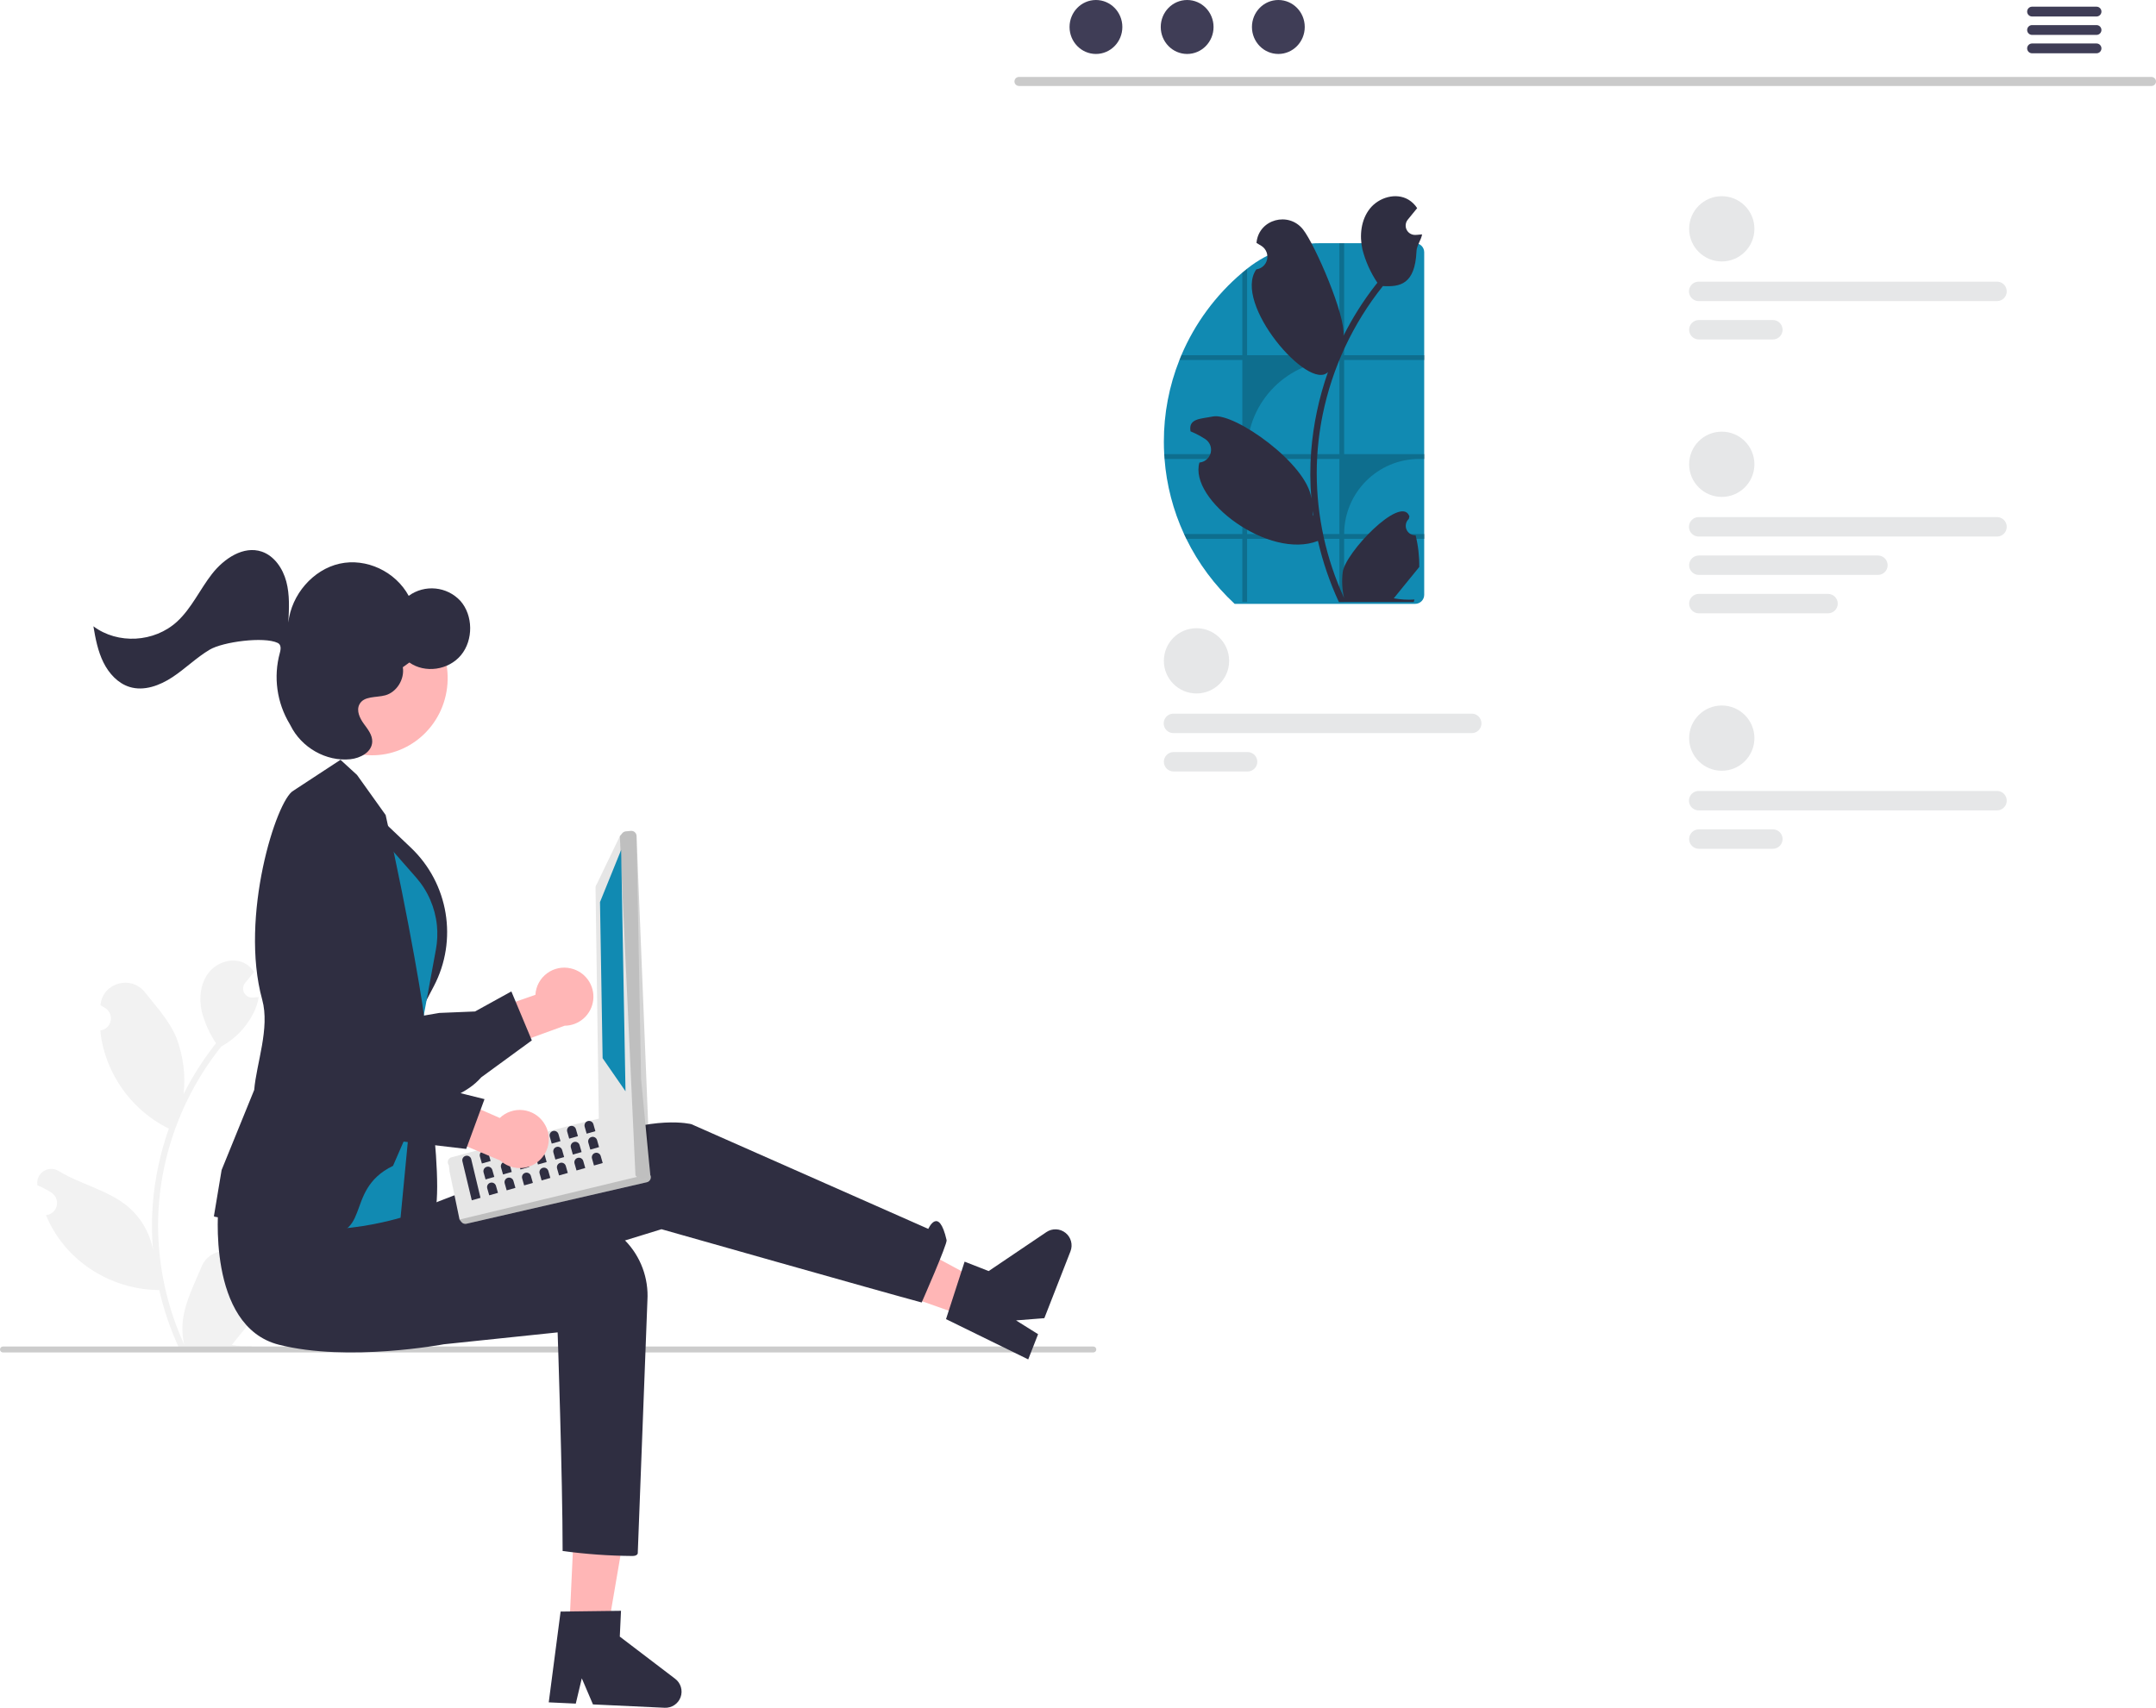
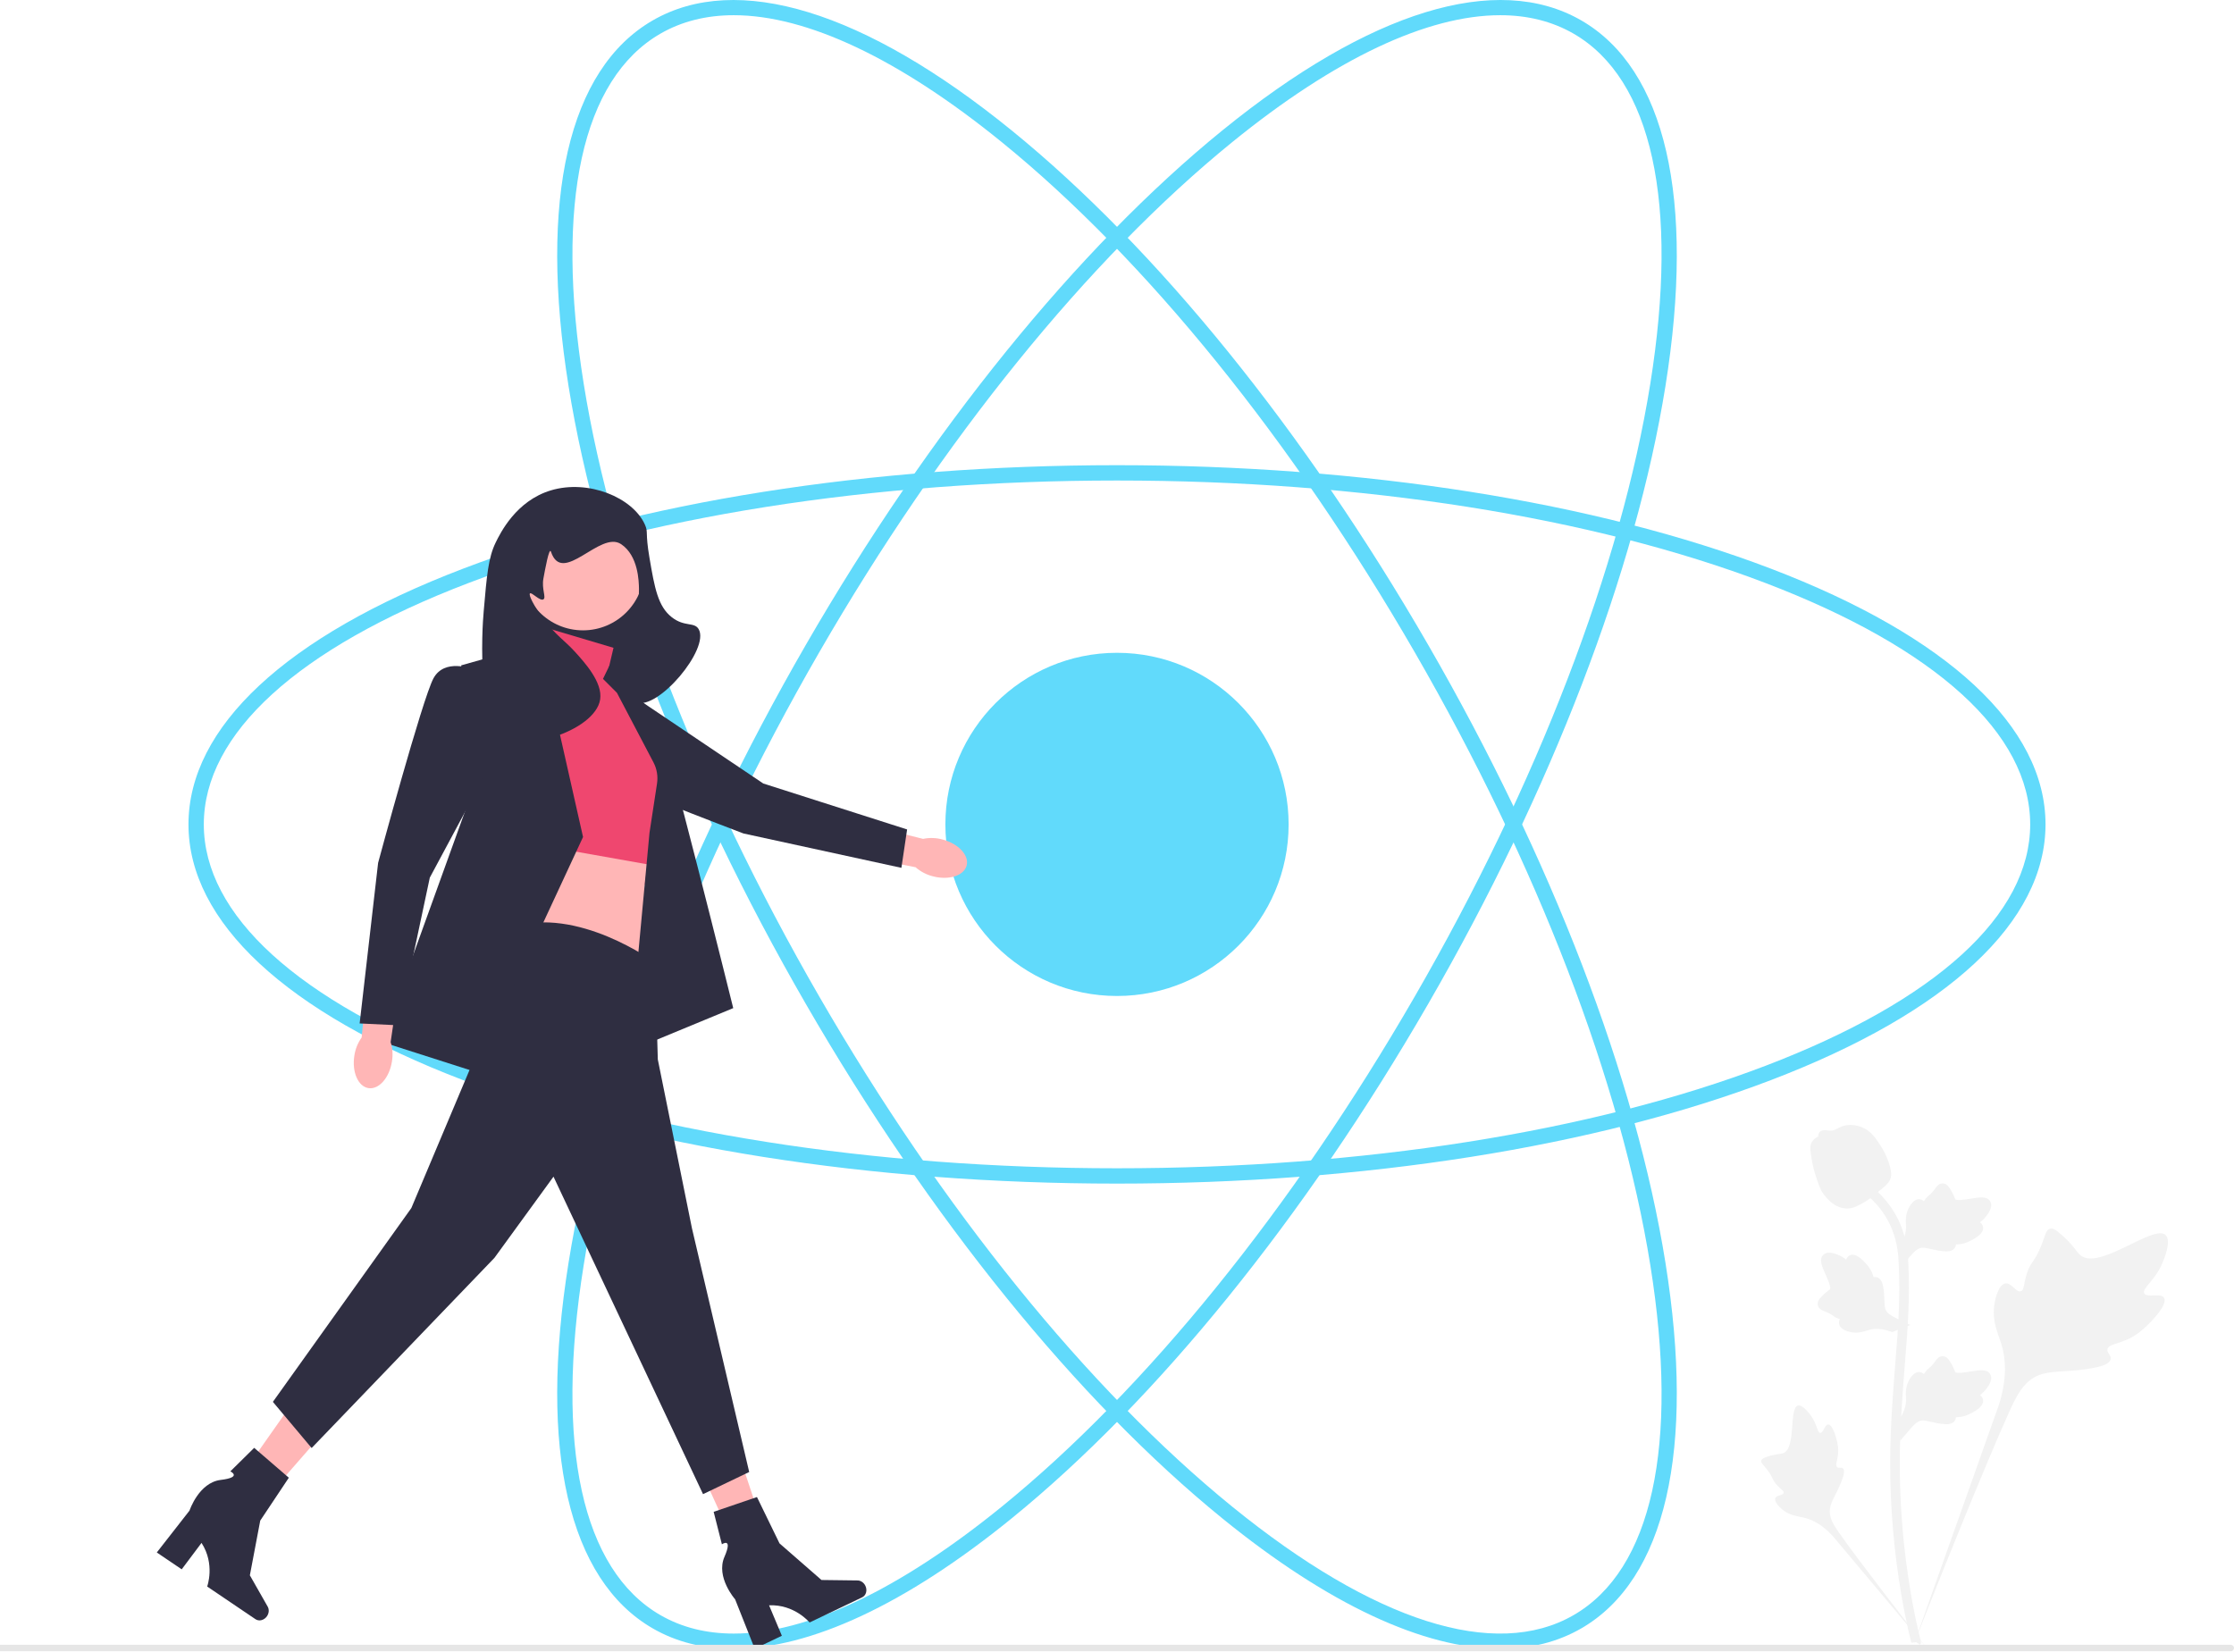
- <svg xmlns="http://www.w3.org/2000/svg" data-name="Layer 1" width="864.67" height="685.078" viewBox="0 0 864.67 685.078">
-   <path d="M268.971,622.8a3.613,3.613,0,0,1-2.619-6.263c.091-.362.156-.622.248-.984q-.049-.118-.098-.236a9.703,9.703,0,0,0-17.898.067c-2.927,7.051-6.654,14.113-7.572,21.568a28.706,28.706,0,0,0,.504,9.872A115.086,115.086,0,0,1,231.066,599.025a111.08,111.08,0,0,1,.689-12.392q.571-5.06,1.584-10.047a116.419,116.419,0,0,1,23.087-49.342,30.983,30.983,0,0,0,12.886-13.369,23.634,23.634,0,0,0,2.149-6.458c-.627.082-1.265.134-1.892.175-.195.01-.401.021-.597.031l-.074.003a3.58,3.58,0,0,1-2.94-5.832q.406-.5.813-.999c.411-.514.833-1.018,1.244-1.532a1.785,1.785,0,0,0,.134-.154c.473-.586.946-1.162,1.419-1.748a10.352,10.352,0,0,0-3.394-3.28c-4.741-2.777-11.281-.854-14.706,3.435-3.435,4.288-4.083,10.304-2.89,15.662a41.485,41.485,0,0,0,5.738,12.793c-.257.329-.525.648-.782.977a117.172,117.172,0,0,0-12.23,19.375,48.709,48.709,0,0,0-2.908-22.624c-2.783-6.715-8.001-12.37-12.595-18.175-5.519-6.973-16.835-3.93-17.807,4.909q-.014.128-.028.257,1.024.577,2.004,1.226a4.901,4.901,0,0,1-1.976,8.919l-.1.015a48.767,48.767,0,0,0,1.285,7.291,50.21,50.21,0,0,0,25,31.468c.401.206.792.411,1.193.607a119.598,119.598,0,0,0-6.438,30.296,113.435,113.435,0,0,0,.082,18.315l-.031-.216a29.974,29.974,0,0,0-10.232-17.308c-7.874-6.469-18.999-8.851-27.494-14.05a5.625,5.625,0,0,0-8.616,5.473q.017.114.035.227a32.928,32.928,0,0,1,3.692,1.779q1.024.578,2.004,1.226a4.901,4.901,0,0,1-1.976,8.919l-.1.015c-.072.01-.134.021-.206.031a48.808,48.808,0,0,0,8.978,14.058,50.254,50.254,0,0,0,36.446,15.991h.01a119.562,119.562,0,0,0,8.032,23.447h28.692c.103-.319.195-.648.288-.967a32.599,32.599,0,0,1-7.939-.473c2.129-2.612,4.257-5.245,6.386-7.857a1.78,1.78,0,0,0,.134-.154c1.08-1.337,2.17-2.663,3.25-4l.001-.002A47.75,47.75,0,0,0,268.972,622.801Z" transform="translate(-167.665 -107.4608)" fill="#f2f2f2" />
-   <path d="M607.335,648.805a1.186,1.186,0,0,1-1.19,1.19H168.855a1.19,1.19,0,0,1,0-2.38h437.29A1.187,1.187,0,0,1,607.335,648.805Z" transform="translate(-167.665 -107.4608)" fill="#ccc" />
-   <path d="M396.647,495.944a11.583,11.583,0,0,0-14.259,10.59l-24.999,8.7,1.582,16.481,35.131-12.782a11.646,11.646,0,0,0,2.546-22.989Z" transform="translate(-167.665 -107.4608)" fill="#ffb6b6" />
-   <path d="M355.905,543.848c-9.94,6.928-27.452,10.472-51.286,10.31a9.53,9.53,0,0,1-7.026-3.064c-6.377-6.641-6.128-21.8-6.088-23.264l-6.99-26.342c-.15-.403-4.019-11.212-.083-18.759a12.369,12.369,0,0,1,8.226-6.269c14.782-3.923,28.678,35.647,30.444,40.875l20.745-3.533,14.326-.589,14.576-8.045,8.206,19.64-20.308,14.841A25.664,25.664,0,0,1,355.905,543.848Z" transform="translate(-167.665 -107.4608)" fill="#2f2e41" />
-   <polygon points="228.268 654.202 243.549 654.916 253.575 596.315 231.022 595.261 228.268 654.202" fill="#ffb6b6" />
-   <path d="M392.496,753.947l24.223-.312-.484,10.349,22.224,16.935a6.472,6.472,0,0,1-4.225,11.613l-28.759-1.345-4.478-10.469-2.414,10.147-10.843-.507Z" transform="translate(-167.665 -107.4608)" fill="#2f2e41" />
-   <polygon points="387.812 528.378 393.379 514.129 341.068 485.876 314.642 502.486 387.812 528.378" fill="#ffb6b6" />
-   <path d="M547.067,636.626l7.457-23.049,9.65,3.771L587.331,601.712a6.472,6.472,0,0,1,9.65,7.719L586.503,636.246l-11.352.892,8.84,5.535-3.951,10.111Z" transform="translate(-167.665 -107.4608)" fill="#2f2e41" />
-   <path d="M254.961,593.431s6.346,40.516,36.346,43.516,57.654-10.516,57.654-10.516l84-25.87s89.346,25.386,104.346,29.386c0,0,10.346-23.484,10-25-3.19-13.958-7.346-4.516-7.346-4.516l-95-42s-15-4-41,7S308.307,602.947,308.307,602.947Z" transform="translate(-167.665 -107.4608)" fill="#2f2e41" />
-   <path d="M255.307,590.947s-5.003,48.537,24.22,55.951c27.78,7.049,66.098-.182,66.098-.182l45.681-4.769s2,58.696,2,87.696a220.258,220.258,0,0,0,28,2c2,0,2.133-1.048,2.133-1.048l3.873-101.444a31.658,31.658,0,0,0-32.754-33.585q-3.235.123-6.786.458c-28.102,2.695-62.99-3.034-62.99-3.034Z" transform="translate(-167.665 -107.4608)" fill="#2f2e41" />
-   <path d="M336.366,520.535s11.864,71.744,3.846,77.471-19.013,5.75-19.013,5.75l-2.557-39.613Z" transform="translate(-167.665 -107.4608)" fill="#2f2e41" />
-   <path d="M316.578,432.424l15.863,15.073a46.752,46.752,0,0,1,9.2,55.604l-7.583,14.46Z" transform="translate(-167.665 -107.4608)" fill="#2f2e41" />
-   <path d="M313.031,434.958,334.525,459.441a34.355,34.355,0,0,1,8.362,19.198v0a34.355,34.355,0,0,1-.391,9.683l-8.1,44.034L328.307,595.947s-47.003,14.242-51.814-7.75S313.031,434.958,313.031,434.958Z" transform="translate(-167.665 -107.4608)" fill="#118ab2" />
-   <path d="M292.856,601.923c-30.898-5.149-38.467-6.171-38.938-6.352l-.472-.18,3.097-18.584,13.078-32.135c.849-10.512,6.358-24.754,3.206-36.194-9.161-33.257,5.723-80.253,12.529-83.853l18.869-12.37,6.624,6.073L322.332,434.405c9.449,42.091,15.975,81.323,15.658,83.721l-5.832,41.207-6.872,15.806C304.438,585.198,318.457,606.19,292.856,601.923Z" transform="translate(-167.665 -107.4608)" fill="#2f2e41" />
-   <path d="M348.796,571.693l48.514-12.98,4.272-1.013,3.046-.723,3.55-.839.028-.007a2.013,2.013,0,0,1,1.507.251l18.014,21.598a1.59,1.59,0,0,1,.424.381.714.714,0,0,1,.128.135,2.056,2.056,0,0,1-1.159,3.21l-72.373,16.655a2.039,2.039,0,0,1-2.049-.724l-.734-.952-4.005-19.286-.285-2.504a1.996,1.996,0,0,1-.375-.788A2.028,2.028,0,0,1,348.796,571.693Z" transform="translate(-167.665 -107.4608)" fill="#e6e6e6" />
-   <path d="M351.963,596.683l.739.955a2.038,2.038,0,0,0,2.044.724l72.376-16.656a2.052,2.052,0,0,0,1.156-3.208.611.611,0,0,0-.126-.135Z" transform="translate(-167.665 -107.4608)" opacity="0.17" style="isolation:isolate" />
-   <path d="M407.816,555.997l-1.309-92.265a2.106,2.106,0,0,1,.467-1.542l9.274-19.301.963-1.17a2.132,2.132,0,0,1,1.425-.754l2.019-.188a2.107,2.107,0,0,1,2.303,1.891h0l1.818,97.624.002.007.901,9.4,1.067,11.162.003.014,1.666,17.366a2.062,2.062,0,0,1-.557,1.637,2.091,2.091,0,0,1-1.585.678l-1.313-.026a2.14,2.14,0,0,1-1.364-.538l-.735-.66-.34-.31-14.007-21.653A2.094,2.094,0,0,1,407.816,555.997Z" transform="translate(-167.665 -107.4608)" fill="#e6e6e6" />
-   <path d="M416.251,442.889l6.267,136.136.343.306.732.658a2.132,2.132,0,0,0,1.364.538l1.315.026a2.115,2.115,0,0,0,2.141-2.314L422.955,442.67a2.108,2.108,0,0,0-2.299-1.897l-2.023.194a2.078,2.078,0,0,0-1.418.754Z" transform="translate(-167.665 -107.4608)" opacity="0.17" style="isolation:isolate" />
-   <polygon points="249.113 340.929 240.632 361.864 241.681 424.491 250.863 437.77 249.113 340.929" fill="#118ab2" />
-   <path d="M354.387,571.141a1.821,1.821,0,0,0-1.252,2.249l3.736,15.571,3.501-.997-3.736-15.571A1.821,1.821,0,0,0,354.387,571.141Z" transform="translate(-167.665 -107.4608)" fill="#2f2e41" />
-   <path d="M361.389,569.147a1.821,1.821,0,0,0-1.252,2.249l.797,2.801,3.501-.997-.797-2.801A1.821,1.821,0,0,0,361.389,569.147Z" transform="translate(-167.665 -107.4608)" fill="#2f2e41" />
-   <path d="M368.391,567.153a1.821,1.821,0,0,0-1.252,2.249l.797,2.801,3.501-.997-.797-2.801A1.821,1.821,0,0,0,368.391,567.153Z" transform="translate(-167.665 -107.4608)" fill="#2f2e41" />
-   <path d="M375.393,565.16a1.821,1.821,0,0,0-1.252,2.249l.797,2.801,3.501-.997-.797-2.801A1.821,1.821,0,0,0,375.393,565.16Z" transform="translate(-167.665 -107.4608)" fill="#2f2e41" />
-   <path d="M382.395,563.166a1.821,1.821,0,0,0-1.252,2.249l.797,2.801,3.501-.997-.797-2.801A1.821,1.821,0,0,0,382.395,563.166Z" transform="translate(-167.665 -107.4608)" fill="#2f2e41" />
-   <path d="M389.396,561.172a1.821,1.821,0,0,0-1.252,2.249l.797,2.801,3.501-.997-.797-2.801A1.821,1.821,0,0,0,389.396,561.172Z" transform="translate(-167.665 -107.4608)" fill="#2f2e41" />
-   <path d="M396.398,559.178a1.821,1.821,0,0,0-1.252,2.249l.797,2.801,3.501-.997-.797-2.801A1.821,1.821,0,0,0,396.398,559.178Z" transform="translate(-167.665 -107.4608)" fill="#2f2e41" />
-   <path d="M403.4,557.185a1.821,1.821,0,0,0-1.252,2.249l.797,2.801,3.501-.997-.797-2.801A1.821,1.821,0,0,0,403.4,557.185Z" transform="translate(-167.665 -107.4608)" fill="#2f2e41" />
-   <path d="M362.859,575.532a1.821,1.821,0,0,0-1.252,2.249l.797,2.801,3.501-.997-.797-2.801A1.821,1.821,0,0,0,362.859,575.532Z" transform="translate(-167.665 -107.4608)" fill="#2f2e41" />
-   <path d="M369.86,573.539a1.821,1.821,0,0,0-1.252,2.249l.797,2.801,3.501-.997-.797-2.801A1.821,1.821,0,0,0,369.86,573.539Z" transform="translate(-167.665 -107.4608)" fill="#2f2e41" />
-   <path d="M376.862,571.545a1.821,1.821,0,0,0-1.252,2.249l.797,2.801,3.501-.997-.797-2.801A1.821,1.821,0,0,0,376.862,571.545Z" transform="translate(-167.665 -107.4608)" fill="#2f2e41" />
-   <path d="M383.864,569.551A1.821,1.821,0,0,0,382.612,571.8l.797,2.801,3.501-.997-.797-2.801A1.821,1.821,0,0,0,383.864,569.551Z" transform="translate(-167.665 -107.4608)" fill="#2f2e41" />
-   <path d="M390.866,567.557a1.821,1.821,0,0,0-1.252,2.249l.797,2.801,3.501-.997-.797-2.801A1.821,1.821,0,0,0,390.866,567.557Z" transform="translate(-167.665 -107.4608)" fill="#2f2e41" />
-   <path d="M397.868,565.564a1.821,1.821,0,0,0-1.252,2.249l.797,2.801,3.501-.997-.797-2.801A1.821,1.821,0,0,0,397.868,565.564Z" transform="translate(-167.665 -107.4608)" fill="#2f2e41" />
-   <path d="M404.87,563.57a1.821,1.821,0,0,0-1.252,2.249l.797,2.801,3.501-.997-.797-2.801A1.821,1.821,0,0,0,404.87,563.57Z" transform="translate(-167.665 -107.4608)" fill="#2f2e41" />
-   <path d="M364.328,581.917a1.821,1.821,0,0,0-1.252,2.249l.797,2.801,3.501-.997-.797-2.801A1.821,1.821,0,0,0,364.328,581.917Z" transform="translate(-167.665 -107.4608)" fill="#2f2e41" />
-   <path d="M371.33,579.924a1.821,1.821,0,0,0-1.252,2.249l.797,2.801,3.501-.997-.797-2.801A1.821,1.821,0,0,0,371.33,579.924Z" transform="translate(-167.665 -107.4608)" fill="#2f2e41" />
-   <path d="M378.332,577.93a1.821,1.821,0,0,0-1.252,2.249l.797,2.801,3.501-.997-.797-2.801A1.821,1.821,0,0,0,378.332,577.93Z" transform="translate(-167.665 -107.4608)" fill="#2f2e41" />
-   <path d="M385.334,575.936a1.821,1.821,0,0,0-1.252,2.249l.797,2.801,3.501-.997-.797-2.801A1.821,1.821,0,0,0,385.334,575.936Z" transform="translate(-167.665 -107.4608)" fill="#2f2e41" />
-   <path d="M392.335,573.943a1.821,1.821,0,0,0-1.252,2.249l.797,2.801,3.501-.997-.797-2.801A1.821,1.821,0,0,0,392.335,573.943Z" transform="translate(-167.665 -107.4608)" fill="#2f2e41" />
-   <path d="M399.337,571.949a1.821,1.821,0,0,0-1.252,2.249l.797,2.801,3.501-.997L401.586,573.201A1.821,1.821,0,0,0,399.337,571.949Z" transform="translate(-167.665 -107.4608)" fill="#2f2e41" />
-   <path d="M406.339,569.955a1.821,1.821,0,0,0-1.252,2.249l.797,2.801,3.501-.997-.797-2.801A1.821,1.821,0,0,0,406.339,569.955Z" transform="translate(-167.665 -107.4608)" fill="#2f2e41" />
-   <path d="M385.768,557.871a11.583,11.583,0,0,0-17.655-1.937l-24.242-10.628-10.052,13.157L368.264,572.991a11.646,11.646,0,0,0,17.504-15.119Z" transform="translate(-167.665 -107.4608)" fill="#ffb6b6" />
-   <path d="M323.318,565.271c-11.999-1.683-27.246-10.998-44.605-27.329a9.53,9.53,0,0,1-3.066-7.026c-.157-9.206,10.337-20.148,11.362-21.194l12.795-24.064c.164-.397,4.681-10.952,12.7-13.807a12.369,12.369,0,0,1,10.294,1.001c13.504,7.18-3.227,45.637-5.489,50.671l17.609,11.522,10.902,9.313,16.157,4.018-7.345,19.978-24.981-2.936A25.664,25.664,0,0,1,323.318,565.271Z" transform="translate(-167.665 -107.4608)" fill="#2f2e41" />
-   <ellipse cx="317.082" cy="379.669" rx="30.782" ry="30.111" transform="translate(-265.2773 541.8718) rotate(-83.16773)" fill="#ffb6b6" />
-   <path d="M238.669,356.829c5.792-5.317,9.15-12.891,14.019-19.133,4.869-6.243,12.66-11.419,19.941-8.958,5.019,1.696,8.454,6.716,9.861,12.023,1.407,5.306,1.115,10.937.813,16.452,1.223-11.26,9.938-21.274,20.573-23.64,10.635-2.366,22.369,3.1,27.699,12.903a15.695,15.695,0,0,1,20.75,2.045c5.122,5.814,5.222,15.724.22,21.757s-14.43,7.375-20.699,2.945l-2.631,1.896c.775,4.826-2.472,10.027-7.032,11.263-3.697,1.002-8.647.168-10.41,3.711-1.232,2.475.161,5.442,1.756,7.649,1.595,2.207,3.526,4.519,3.417,7.295-.164,4.189-4.8,6.581-8.802,6.99-9.651.985-19.557-4.617-23.979-13.559q-.128-.259-.283-.521a36.55,36.55,0,0,1-3.975-28.623c.534-1.88.398-3.343-.869-3.955-5.477-2.647-21.975-.446-27.264,2.696-5.29,3.142-9.759,7.602-14.899,11.006-5.14,3.403-11.452,5.747-17.246,3.958-4.641-1.433-8.264-5.361-10.481-9.841-2.217-4.48-3.199-9.51-4.022-14.49C214.89,366.015,229.552,365.198,238.669,356.829Z" transform="translate(-167.665 -107.4608)" fill="#2f2e41" />
-   <path d="M1030.568,141.945H576.275a1.807,1.807,0,0,1,0-3.613h454.293a1.807,1.807,0,0,1,0,3.613Z" transform="translate(-167.665 -107.4608)" fill="#cacaca" />
-   <ellipse cx="439.534" cy="10.823" rx="10.588" ry="10.823" fill="#3f3d56" />
-   <ellipse cx="476.109" cy="10.823" rx="10.588" ry="10.823" fill="#3f3d56" />
-   <ellipse cx="512.684" cy="10.823" rx="10.588" ry="10.823" fill="#3f3d56" />
-   <path d="M1008.547,110.143h-25.981a1.968,1.968,0,0,0,0,3.934h25.981a1.968,1.968,0,0,0,0-3.934Z" transform="translate(-167.665 -107.4608)" fill="#3f3d56" />
-   <path d="M1008.547,117.528h-25.981a1.968,1.968,0,0,0,0,3.934h25.981a1.968,1.968,0,0,0,0-3.934Z" transform="translate(-167.665 -107.4608)" fill="#3f3d56" />
-   <path d="M1008.547,124.903h-25.981a1.968,1.968,0,0,0,0,3.934h25.981a1.968,1.968,0,0,0,0-3.934Z" transform="translate(-167.665 -107.4608)" fill="#3f3d56" />
-   <path d="M234.115,557.167l.015-.02-.015.041Z" transform="translate(-167.665 -107.4608)" fill="#2f2e41" />
-   <circle cx="690.523" cy="91.795" r="13.089" fill="#e6e7e8" />
-   <path d="M968.51,228.24H848.996a3.898,3.898,0,1,1,0-7.795H968.51a3.898,3.898,0,1,1,0,7.795Z" transform="translate(-167.665 -107.4608)" fill="#e6e7e8" />
-   <path d="M878.68,243.642H848.996a3.898,3.898,0,1,1,0-7.796h29.684a3.898,3.898,0,0,1,0,7.796Z" transform="translate(-167.665 -107.4608)" fill="#e6e7e8" />
-   <circle cx="690.523" cy="296.1" r="13.089" fill="#e6e7e8" />
-   <path d="M968.51,432.545H848.996a3.898,3.898,0,1,1,0-7.795H968.51a3.898,3.898,0,1,1,0,7.795Z" transform="translate(-167.665 -107.4608)" fill="#e6e7e8" />
-   <path d="M878.68,447.947H848.996a3.898,3.898,0,1,1,0-7.796h29.684a3.898,3.898,0,0,1,0,7.796Z" transform="translate(-167.665 -107.4608)" fill="#e6e7e8" />
-   <circle cx="479.859" cy="265.096" r="13.089" fill="#e6e7e8" />
-   <path d="M757.846,401.542H638.332a3.898,3.898,0,1,1,0-7.795h119.514a3.898,3.898,0,1,1,0,7.795Z" transform="translate(-167.665 -107.4608)" fill="#e6e7e8" />
-   <path d="M668.016,416.944H638.332a3.898,3.898,0,1,1,0-7.796h29.684a3.898,3.898,0,1,1,0,7.796Z" transform="translate(-167.665 -107.4608)" fill="#e6e7e8" />
-   <circle cx="690.523" cy="186.247" r="13.089" fill="#e6e7e8" />
-   <path d="M968.51,322.692H848.996a3.898,3.898,0,1,1,0-7.795H968.51a3.898,3.898,0,1,1,0,7.795Z" transform="translate(-167.665 -107.4608)" fill="#e6e7e8" />
-   <path d="M920.813,338.094H848.996a3.898,3.898,0,1,1,0-7.796h71.817a3.898,3.898,0,0,1,0,7.796Z" transform="translate(-167.665 -107.4608)" fill="#e6e7e8" />
-   <path d="M900.803,353.496H848.996a3.898,3.898,0,1,1,0-7.796h51.806a3.898,3.898,0,0,1,0,7.796Z" transform="translate(-167.665 -107.4608)" fill="#e6e7e8" />
-   <path d="M738.847,208.649V346.076a3.625,3.625,0,0,1-3.616,3.621H662.821a88.849,88.849,0,0,1-19.387-26.085c-.316-.632-.617-1.269-.904-1.916a88.005,88.005,0,0,1-7.824-30.125c-.054-.642-.099-1.279-.128-1.926-.099-1.655-.143-3.334-.143-5.018a88.44,88.44,0,0,1,6.238-32.743c.247-.647.509-1.289.78-1.926a88.976,88.976,0,0,1,24.445-33.133q.948-.808,1.916-1.571l.148-.119a46.837,46.837,0,0,1,29.226-10.116h38.043A3.627,3.627,0,0,1,738.847,208.649Z" transform="translate(-167.665 -107.4608)" fill="#118ab2" />
-   <path d="M739.04,251.883v-1.926h-32.294V205.018h-1.921v44.938H667.814V215.253q-.971.763-1.916,1.571v33.133H641.453c-.272.637-.533,1.279-.78,1.926h25.225v37.761H634.577c.03.647.074,1.284.128,1.926h31.192v30.125H642.53c.286.647.588,1.284.904,1.916h22.464v25.324h1.916v-25.324h37.011v25.324h1.921v-25.324h32.294v-1.916h-32.294a30.119,30.119,0,0,1,30.125-30.125h2.168v-1.926h-32.294V251.883Zm-34.215,69.813H667.814V291.571h37.011Zm0-32.051H667.814v-.756A37.008,37.008,0,0,1,704.825,251.883Z" transform="translate(-167.665 -107.4608)" opacity="0.2" />
-   <path d="M735.398,322.181a3.78,3.78,0,0,1-2.739-6.551c.095-.379.164-.651.259-1.03q-.051-.124-.103-.247c-3.48-8.298-25.685,14.833-26.645,22.632a30.029,30.029,0,0,0,.527,10.328,120.392,120.392,0,0,1-10.952-50.003,116.202,116.202,0,0,1,.721-12.963q.597-5.293,1.657-10.511a121.787,121.787,0,0,1,24.151-51.616c6.874.384,12.898-.663,13.48-13.985.103-2.37,1.861-4.422,2.248-6.756-.656.086-1.323.14-1.979.183-.204.011-.42.021-.624.032l-.077.003a3.745,3.745,0,0,1-3.076-6.101q.425-.523.851-1.046c.43-.538.871-1.065,1.302-1.603a1.868,1.868,0,0,0,.14-.161c.495-.613.99-1.216,1.485-1.829a10.829,10.829,0,0,0-3.55-3.432c-4.959-2.905-11.801-.893-15.384,3.593-3.593,4.486-4.271,10.779-3.023,16.384a43.398,43.398,0,0,0,6.003,13.383c-.269.344-.549.678-.818,1.022a122.574,122.574,0,0,0-12.794,20.268c1.016-7.939-11.412-36.608-16.218-42.681-5.773-7.294-17.611-4.111-18.628,5.136q-.015.134-.029.268,1.071.604,2.096,1.282a5.127,5.127,0,0,1-2.067,9.33l-.105.016c-9.556,13.644,21.077,49.155,28.745,41.181a125.112,125.112,0,0,0-6.734,31.693,118.663,118.663,0,0,0,.086,19.16l-.032-.226c-1.704-13.882-30.931-34.523-39.466-32.803-4.917.99-9.76.765-9.013,5.725q.018.119.036.237a34.445,34.445,0,0,1,3.862,1.861q1.071.604,2.096,1.282a5.127,5.127,0,0,1-2.067,9.33l-.105.016c-.075.011-.14.022-.215.032-4.35,14.966,27.907,39.12,47.518,31.435l.011,0a125.076,125.076,0,0,0,8.402,24.528h30.015c.108-.334.204-.678.301-1.011a34.102,34.102,0,0,1-8.305-.495c2.227-2.733,4.454-5.487,6.681-8.219a1.866,1.866,0,0,0,.14-.161c1.13-1.398,2.27-2.786,3.399-4.185l.001-.002a49.952,49.952,0,0,0-1.464-12.725Zm-34.371-67.613.016-.021-.016.043Zm-6.648,59.932-.258-.581c.011-.42.011-.839,0-1.269,0-.118-.021-.237-.021-.355.097.742.183,1.485.29,2.227Z" transform="translate(-167.665 -107.4608)" fill="#2f2e41" />
+ <svg xmlns="http://www.w3.org/2000/svg" width="583.04" height="431.02" viewBox="0 0 583.04 431.02">
+   <g>
+     <path d="M291.52,308.951c-64.433,0-125.038-9.592-170.652-27.008-46.222-17.648-71.678-41.355-71.678-66.755s25.456-49.105,71.678-66.754c45.614-17.416,106.22-27.008,170.652-27.008s125.038,9.592,170.652,27.008c46.222,17.648,71.677,41.355,71.677,66.754s-25.456,49.106-71.677,66.755c-45.615,17.416-106.22,27.008-170.652,27.008Zm0-183.524c-63.957,0-124.056,9.498-169.226,26.745-44.563,17.015-69.104,39.395-69.104,63.017s24.541,46.003,69.104,63.018c45.17,17.247,105.269,26.745,169.226,26.745s124.056-9.498,169.225-26.745c44.563-17.015,69.104-39.395,69.104-63.018s-24.541-46.002-69.104-63.017c-45.17-17.247-105.269-26.745-169.225-26.745Z" fill="#61dafb" />
+     <path d="M391.642,430.378c-20.024,0-44.985-11.573-72.607-34.022-37.891-30.795-76.5-78.485-108.716-134.285-32.216-55.8-54.212-113.082-61.937-161.293-7.827-48.854-.024-82.752,21.972-95.452,21.996-12.699,55.255-2.507,93.649,28.697,37.891,30.795,76.5,78.485,108.716,134.285,32.216,55.8,54.212,113.082,61.937,161.294,7.827,48.854,.024,82.752-21.972,95.452-6.171,3.562-13.233,5.324-21.042,5.324ZM191.505,3.969c-7.139,0-13.562,1.594-19.149,4.82-20.458,11.812-27.569,44.255-20.022,91.355,7.649,47.742,29.473,104.538,61.451,159.926,31.979,55.388,70.253,102.686,107.774,133.181,37.017,30.086,68.67,40.151,89.127,28.338,20.458-11.812,27.569-44.255,20.022-91.354-7.649-47.742-29.473-104.538-61.451-159.927-31.979-55.388-70.253-102.686-107.775-133.181C234.576,15.259,210.504,3.969,191.505,3.969Z" fill="#61dafb" />
+     <path d="M191.397,430.378c-7.812,0-14.869-1.761-21.042-5.324-21.996-12.7-29.799-46.599-21.972-95.452,7.724-48.212,29.72-105.494,61.937-161.294,32.216-55.8,70.825-103.49,108.716-134.285C357.43,2.817,390.69-7.375,412.685,5.325c21.996,12.699,29.799,46.598,21.972,95.452-7.724,48.211-29.72,105.494-61.937,161.293-32.216,55.8-70.825,103.49-108.716,134.285-27.62,22.448-52.584,34.022-72.607,34.022ZM391.535,3.969c-19,0-43.069,11.288-69.978,33.158-37.521,30.495-75.796,77.793-107.774,133.181-31.978,55.389-53.802,112.185-61.451,159.927-7.546,47.1-.436,79.543,20.022,91.354,5.586,3.226,12.012,4.819,19.149,4.82,19,.002,43.069-11.288,69.977-33.158,37.521-30.495,75.796-77.793,107.775-133.181,31.978-55.389,53.802-112.185,61.451-159.926,7.546-47.1,.436-79.543-20.022-91.355-5.586-3.225-12.012-4.82-19.149-4.82Z" fill="#61dafb" />
+     <circle cx="291.52" cy="215.189" r="44.789" fill="#61dafb" />
+   </g>
+   <g>
+     <path d="M564.784,338.786c-.844-1.424-4.497,.101-5.168-1.191-.669-1.287,2.725-3.249,4.663-7.73,.35-.808,2.553-5.9,.922-7.472-3.092-2.978-17.24,9.313-22.191,5.29-1.087-.883-1.846-2.645-5.134-5.506-1.308-1.138-2.099-1.652-2.865-1.461-1.086,.271-1.172,1.725-2.337,4.584-1.747,4.287-2.78,4.028-3.798,7.449-.756,2.539-.583,4.016-1.472,4.303-1.258,.407-2.416-2.286-4.011-2.045-1.627,.246-2.611,3.382-2.922,5.73-.583,4.406,1.035,7.313,1.932,10.371,.975,3.322,1.553,8.375-.698,15.528l-22.277,62.766c4.918-12.879,19.158-48.185,25.142-61.305,1.727-3.787,3.635-7.629,7.551-9.145,3.77-1.46,8.949-.588,15.55-2.179,.771-.186,2.911-.73,3.18-1.988,.223-1.04-1.036-1.621-.842-2.595,.259-1.307,2.734-1.323,5.775-2.831,2.144-1.063,3.48-2.328,4.629-3.415,.346-.328,5.495-5.262,4.371-7.157Z" fill="#f2f2f2" />
+     <path d="M477.139,371.829c-.942,.004-1.248,2.236-2.076,2.193-.825-.043-.808-2.275-2.448-4.519-.296-.405-2.159-2.955-3.401-2.608-2.354,.658-.404,11.148-3.806,12.418-.747,.279-1.831,.143-4.184,.931-.936,.314-1.417,.554-1.544,.985-.18,.611,.508,1.073,1.575,2.47,1.6,2.094,1.175,2.527,2.56,4.013,1.028,1.104,1.803,1.445,1.687,1.964-.163,.735-1.819,.526-2.161,1.379-.349,.87,.907,2.257,1.969,3.087,1.994,1.557,3.888,1.602,5.647,2.044,1.912,.48,4.559,1.654,7.42,4.823l24.378,29.044c-4.902-6.13-18.122-23.306-22.835-30.028-1.36-1.941-2.696-3.985-2.31-6.345,.371-2.272,2.293-4.562,3.417-8.261,.131-.432,.481-1.639-.058-2.134-.446-.409-1.095,.041-1.517-.335-.567-.504,.14-1.724,.277-3.651,.097-1.359-.138-2.38-.341-3.258-.061-.265-.997-4.215-2.251-4.21Z" fill="#f2f2f2" />
+     <path d="M495.939,376.049l-.568-5.068,.259-.384c1.2-1.777,1.812-3.512,1.819-5.159,.001-.262-.011-.524-.023-.79-.049-1.057-.11-2.371,.575-3.903,.384-.854,1.463-2.831,3.086-2.587,.437,.061,.767,.262,1.018,.497,.037-.059,.075-.117,.115-.181,.505-.771,.905-1.101,1.291-1.419,.296-.245,.602-.497,1.082-1.094,.21-.262,.374-.492,.513-.685,.42-.585,.968-1.282,1.935-1.27,1.033,.049,1.574,.903,1.932,1.468,.64,1.008,.93,1.735,1.122,2.217,.07,.176,.149,.374,.19,.436,.333,.489,3.038,.032,4.057-.135,2.289-.382,4.27-.712,5.087,.732,.585,1.033,.15,2.398-1.33,4.168-.461,.551-.952,.969-1.388,1.297,.361,.215,.684,.546,.815,1.065h0c.308,1.228-.748,2.459-3.137,3.663-.593,.301-1.392,.702-2.512,.896-.527,.091-1.002,.113-1.408,.125-.009,.235-.064,.489-.207,.751-.42,.771-1.293,1.138-2.61,1.05-1.449-.076-2.642-.352-3.694-.595-.919-.21-1.711-.389-2.332-.347-1.153,.093-2.041,1.016-3.083,2.212l-2.603,3.042Z" fill="#f2f2f2" />
+     <path d="M498.572,345.873l-4.758,1.835-.437-.153c-2.023-.71-3.857-.862-5.452-.451-.254,.065-.504,.143-.759,.223-1.01,.316-2.266,.708-3.922,.434-.924-.155-3.11-.697-3.285-2.329-.052-.438,.059-.809,.222-1.111-.066-.021-.133-.042-.204-.065-.874-.293-1.295-.597-1.7-.889-.312-.224-.633-.456-1.332-.769-.307-.137-.571-.237-.793-.322-.672-.258-1.486-.611-1.719-1.549-.215-1.011,.474-1.751,.93-2.241,.813-.875,1.442-1.34,1.86-1.648,.153-.112,.324-.239,.373-.294,.389-.446-.74-2.947-1.159-3.891-.95-2.118-1.772-3.95-.582-5.106,.851-.828,2.282-.754,4.369,.229,.65,.307,1.179,.675,1.607,1.013,.117-.404,.354-.8,.823-1.058h0c1.11-.61,2.569,.099,4.339,2.105,.442,.498,1.033,1.169,1.504,2.203,.221,.487,.363,.941,.478,1.331,.229-.051,.49-.063,.779,.009,.852,.21,1.429,.962,1.678,2.258,.294,1.421,.329,2.645,.362,3.724,.03,.942,.058,1.753,.255,2.344,.382,1.091,1.5,1.717,2.922,2.421l3.603,1.746Z" fill="#f2f2f2" />
+     <path d="M495.939,330.942l-.568-5.068,.259-.384c1.2-1.777,1.812-3.512,1.819-5.159,.001-.262-.011-.524-.023-.79-.049-1.057-.11-2.371,.575-3.903,.384-.854,1.463-2.831,3.086-2.587,.437,.061,.767,.262,1.018,.497,.037-.059,.075-.117,.115-.181,.505-.771,.905-1.101,1.291-1.419,.296-.245,.602-.497,1.082-1.094,.21-.262,.374-.492,.513-.685,.42-.585,.968-1.282,1.935-1.27,1.033,.049,1.574,.903,1.932,1.468,.64,1.008,.93,1.735,1.122,2.217,.07,.176,.149,.374,.19,.436,.333,.489,3.038,.032,4.057-.135,2.289-.382,4.27-.712,5.087,.732,.585,1.033,.15,2.398-1.33,4.168-.461,.551-.952,.969-1.388,1.297,.361,.215,.684,.546,.815,1.065h0c.308,1.228-.748,2.459-3.137,3.663-.593,.301-1.392,.702-2.512,.896-.527,.091-1.002,.113-1.408,.125-.009,.235-.064,.489-.207,.751-.42,.771-1.293,1.138-2.61,1.05-1.449-.076-2.642-.352-3.694-.595-.919-.21-1.711-.389-2.332-.347-1.153,.093-2.041,1.016-3.083,2.212l-2.603,3.042Z" fill="#f2f2f2" />
+     <path d="M501.124,429.32l-1.062-.666-.257-1.226,.257,1.226-1.238,.142c-.02-.115-.087-.379-.188-.793-.554-2.266-2.244-9.162-3.654-20.023-.984-7.581-1.541-15.376-1.656-23.17-.115-7.807,.255-13.717,.551-18.467,.224-3.583,.496-6.994,.762-10.317,.71-8.878,1.379-17.265,.881-26.55-.11-2.073-.341-6.387-2.862-10.978-1.462-2.663-3.476-5.027-5.987-7.023l1.561-1.963c2.771,2.207,5,4.826,6.623,7.782,2.795,5.09,3.047,9.791,3.168,12.05,.507,9.449-.17,17.916-.887,26.88-.264,3.311-.536,6.708-.759,10.276-.294,4.706-.66,10.565-.546,18.271,.113,7.701,.663,15.4,1.634,22.886,1.392,10.724,3.058,17.517,3.605,19.749,.291,1.192,.352,1.441,.054,1.914Z" fill="#f2f2f2" />
+     <path d="M482.075,315.456c-.103,0-.207-.002-.312-.01-2.134-.115-4.11-1.392-5.875-3.796-.827-1.131-1.251-2.42-2.095-4.992-.131-.396-.767-2.408-1.154-5.176-.253-1.808-.221-2.565,.137-3.233,.398-.744,1.041-1.263,1.766-1.613-.032-.24-.006-.487,.098-.739,.427-1.045,1.563-.908,2.177-.842,.311,.039,.699,.091,1.117,.069,.658-.032,1.012-.228,1.548-.521,.513-.281,1.15-.631,2.096-.825,1.865-.389,3.427,.139,3.942,.313,2.71,.903,4.046,3.01,5.593,5.45,.308,.489,1.367,2.271,2.065,4.713,.504,1.762,.433,2.545,.281,3.128-.308,1.197-1.036,1.882-2.885,3.394-1.931,1.583-2.9,2.376-3.732,2.858-1.937,1.118-3.153,1.821-4.768,1.821Z" fill="#f2f2f2" />
+   </g>
+   <g>
+     <g>
+       <path id="b-116" d="M243.47,228.74c4.166,1.099,8.11-.159,8.809-2.811,.699-2.651-2.111-5.691-6.279-6.79-1.659-.462-3.404-.52-5.09-.169l-17.71-4.434-1.904,8.355,17.661,3.484c1.294,1.137,2.841,1.948,4.512,2.364Z" fill="#ffb6b6" />
+       <path d="M146.133,188.062s-3.597,6.903,1.389,10.308,46.502,19.186,46.502,19.186l41.23,8.973,1.488-10.02-37.538-11.993-31.304-21.053-21.767,4.599Z" fill="#2f2e41" />
+     </g>
+     <g>
+       <polygon points="195.229 410.87 202.222 407.724 191.212 374.816 180.892 379.457 195.229 410.87" fill="#ffb6b6" />
+       <path d="M225.854,413.944h0c.559,1.168,.183,2.512-.839,3.001l-13.725,6.567s-3.948-4.783-10.573-4.484l3.336,7.947-7.08,3.388-5.117-12.897s-5.091-5.774-2.791-11.071c2.299-5.297-.659-3.297-.659-3.297l-2.151-8.469,11.301-3.861,5.884,12.094,10.954,9.558,9.416,.118c.838,.01,1.642,.563,2.045,1.407l0-0Z" fill="#2f2e41" />
+     </g>
+     <g>
+       <polygon points="56.861 393.879 63.109 398.323 85.938 372.188 76.717 365.63 56.861 393.879" fill="#ffb6b6" />
+       <path d="M69.689,421.858h0c-.725,1.073-2.075,1.428-3.014,.793l-12.604-8.522s2.131-5.825-1.476-11.39l-5.171,6.896-6.502-4.396,8.541-10.935s2.409-7.311,8.142-8.005c5.733-.694,2.512-2.235,2.512-2.235l6.22-6.137,9.044,7.799-7.461,11.19-2.709,14.283,4.658,8.184c.415,.728,.344,1.701-.18,2.476l0,0Z" fill="#2f2e41" />
+     </g>
+     <rect x="134.654" y="143.321" width="32.834" height="45.092" fill="#2f2e41" />
+     <path d="M160.115,169.095l-17.828-5.3-3.373,9.155-.482,55.892s25.537-5.782,31.319,3.855l1.927-17.346s6.264-8.673,.964-19.755c-5.3-11.082-10.297-16.079-10.297-16.079l-4.158-2.231,1.927-8.191Z" fill="#ef476f" />
+     <path d="M139.637,220.41l-2.409,24.573,31.801,6.746s-2.409-21.201,.482-26.019l-29.873-5.3Z" fill="#ffb6b6" />
+     <path d="M170.956,251.247s-20.237-14.937-37.583-9.155c0,0-20.478,12.769-9.878,34.933l-16.141,38.306-36.137,50.592,10.118,12.046,47.701-49.629,15.419-21.201,39.028,82.875,12.046-5.782-14.937-63.602-8.914-44.088-.723-25.296Z" fill="#2f2e41" />
+     <polygon points="123.736 279.675 99.645 271.966 122.773 207.882 120.364 173.672 140.768 167.917 152.164 218.482 123.736 279.675" fill="#2f2e41" />
+     <path d="M161.014,180.848l-3.642-3.642,1.624-3.357s10.514,10.905,12.442,13.796,19.925,75.502,19.925,75.502l-27.152,11.227,5.3-57.013,1.962-12.824c.29-1.896-.034-3.836-.926-5.534l-9.533-18.155Z" fill="#2f2e41" />
+     <circle cx="152.152" cy="148.56" r="15.977" fill="#ffb6b6" />
+     <path d="M162.089,142.029c-5.482-3.656-15.293,10.985-18.293,1.985-.468-1.403-1.568,4.805-1.971,6.977-.511,2.759,.782,4.962,0,5.456-.884,.558-3.05-1.932-3.507-1.559-.447,.365,.99,3.259,3.507,6.625,3.341,4.467,5.435,5.555,8.183,8.573,2.559,2.81,7.294,8.01,6.625,12.47-1.258,8.388-21.741,14.871-28.058,8.573-1.512-1.508-1.808-4.923-2.338-11.691-.789-10.072-.193-17.63,0-19.874,.804-9.343,1.206-14.015,3.118-17.926,1.22-2.497,5.33-10.907,14.418-13.639,9.763-2.935,21.382,1.85,24.55,8.963,.915,2.055,.026,1.836,1.169,8.573,1.353,7.973,2.229,12.758,5.845,15.588,3.322,2.6,5.886,1.147,7.014,3.118,2.927,5.112-10.656,21.289-16.367,19.095-3.441-1.322-3.745-9.206-3.507-12.86,.512-7.868,4.41-9.537,4.287-16.757-.033-1.91-.149-8.671-4.676-11.691Z" fill="#2f2e41" />
+     <g>
+       <path id="c-117" d="M92.482,275.542c-.678,4.255,.967,8.053,3.675,8.485,2.708,.431,5.452-2.668,6.13-6.924,.294-1.696,.178-3.439-.339-5.081l2.647-18.063-8.503-1.061-1.706,17.92c-1.002,1.401-1.655,3.021-1.903,4.725Z" fill="#ffb6b6" />
+       <path d="M123.255,174.636s-7.227-2.891-10.118,2.409-14.455,48.183-14.455,48.183l-4.818,41.919,10.118,.482,8.191-38.546,17.828-33.246-6.746-21.201Z" fill="#2f2e41" />
+     </g>
+   </g>
+   <path d="M583.04,430.18h0c0,.464-.376,.84-.84,.84H0v-1.68H582.2c.464,0,.84,.376,.84,.84Z" fill="#e6e6e6" />
</svg>
